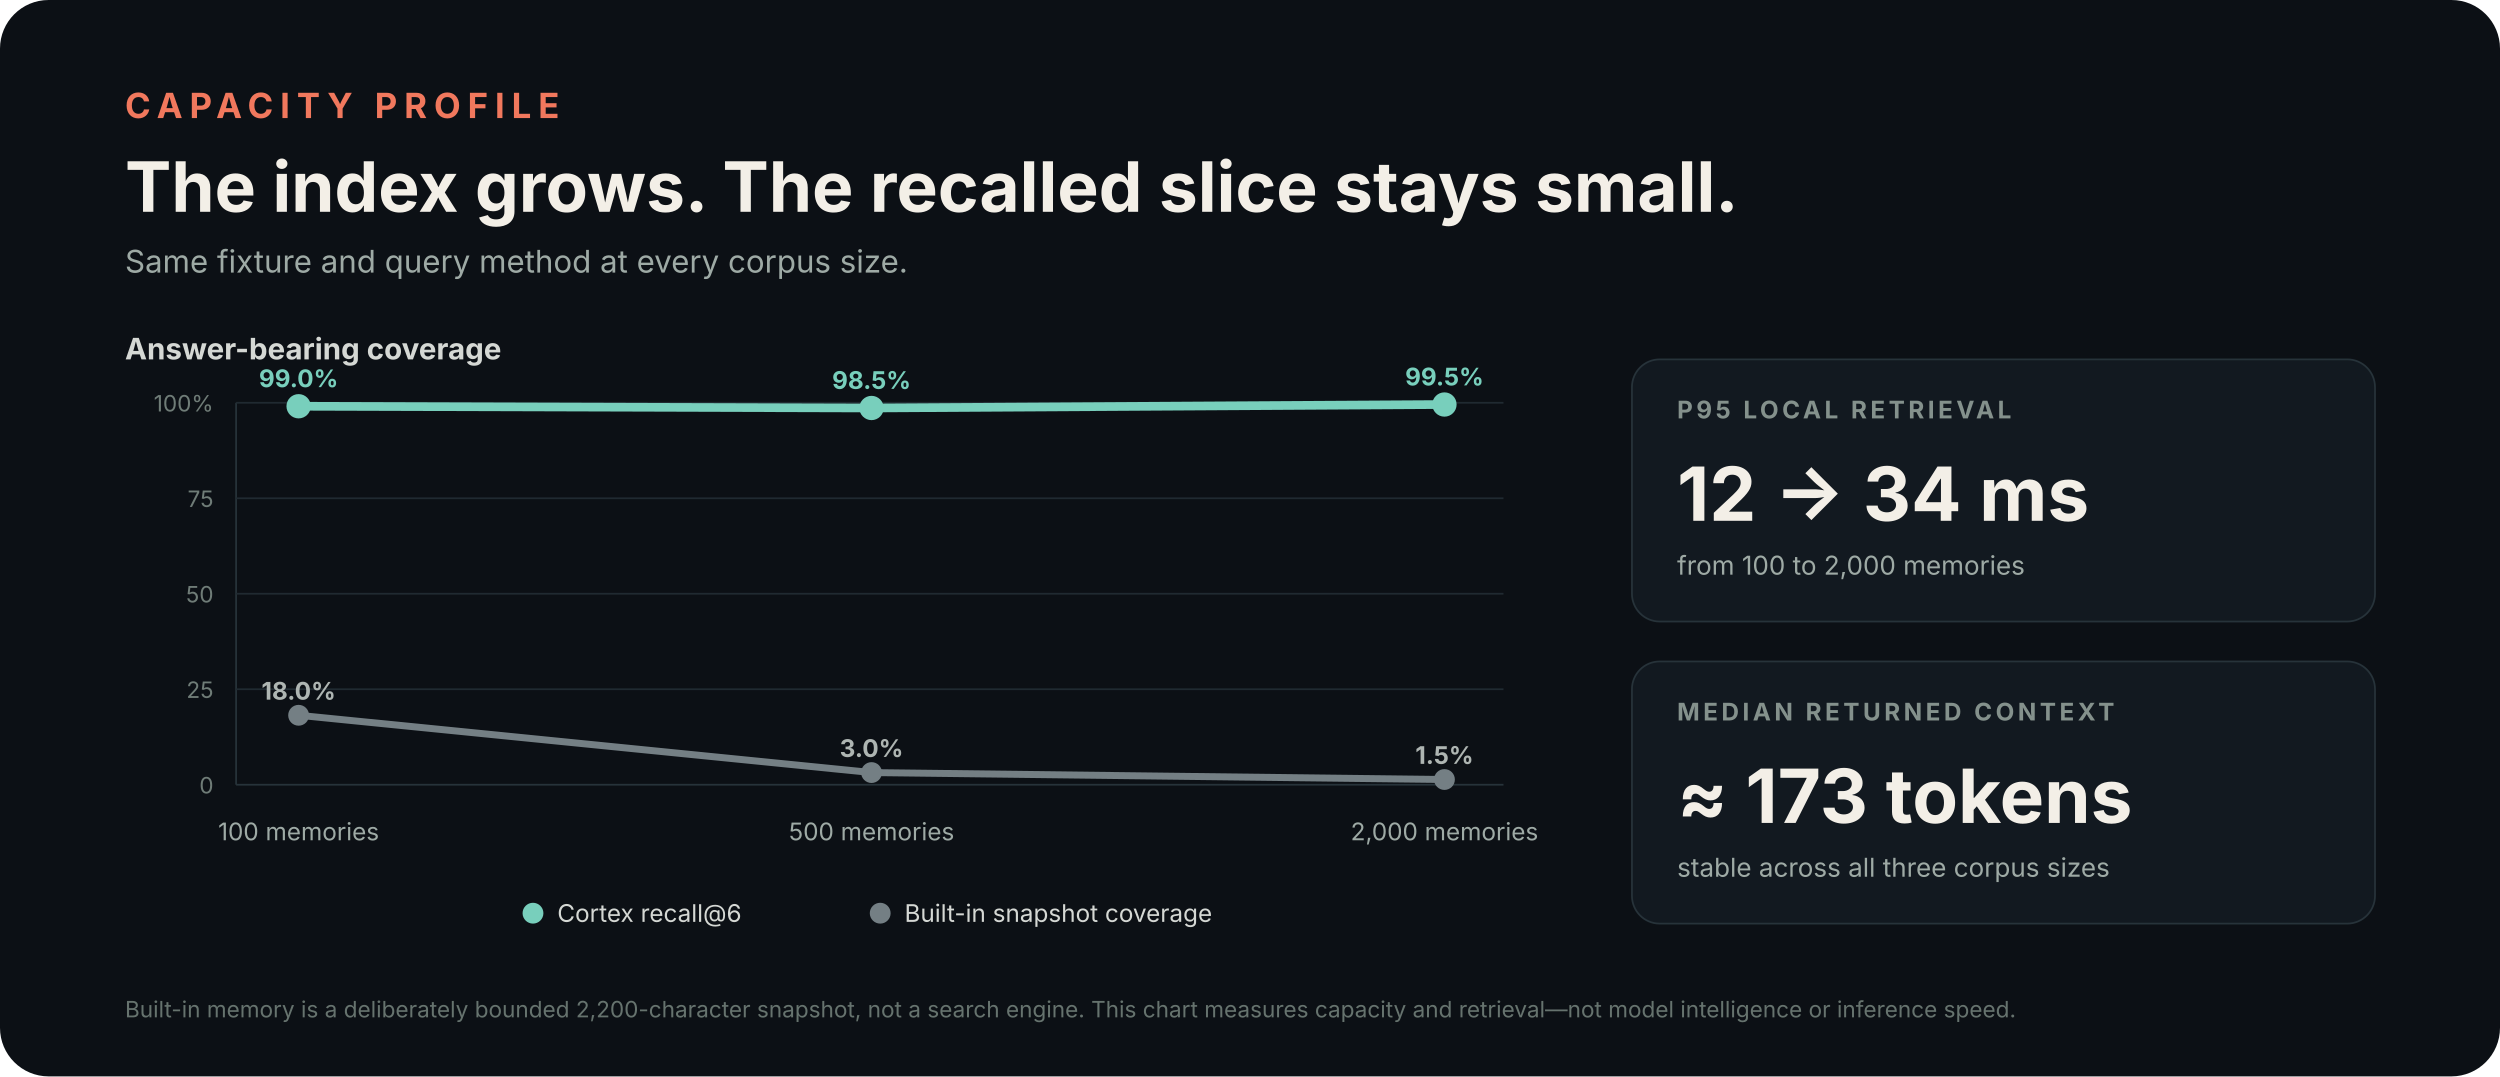
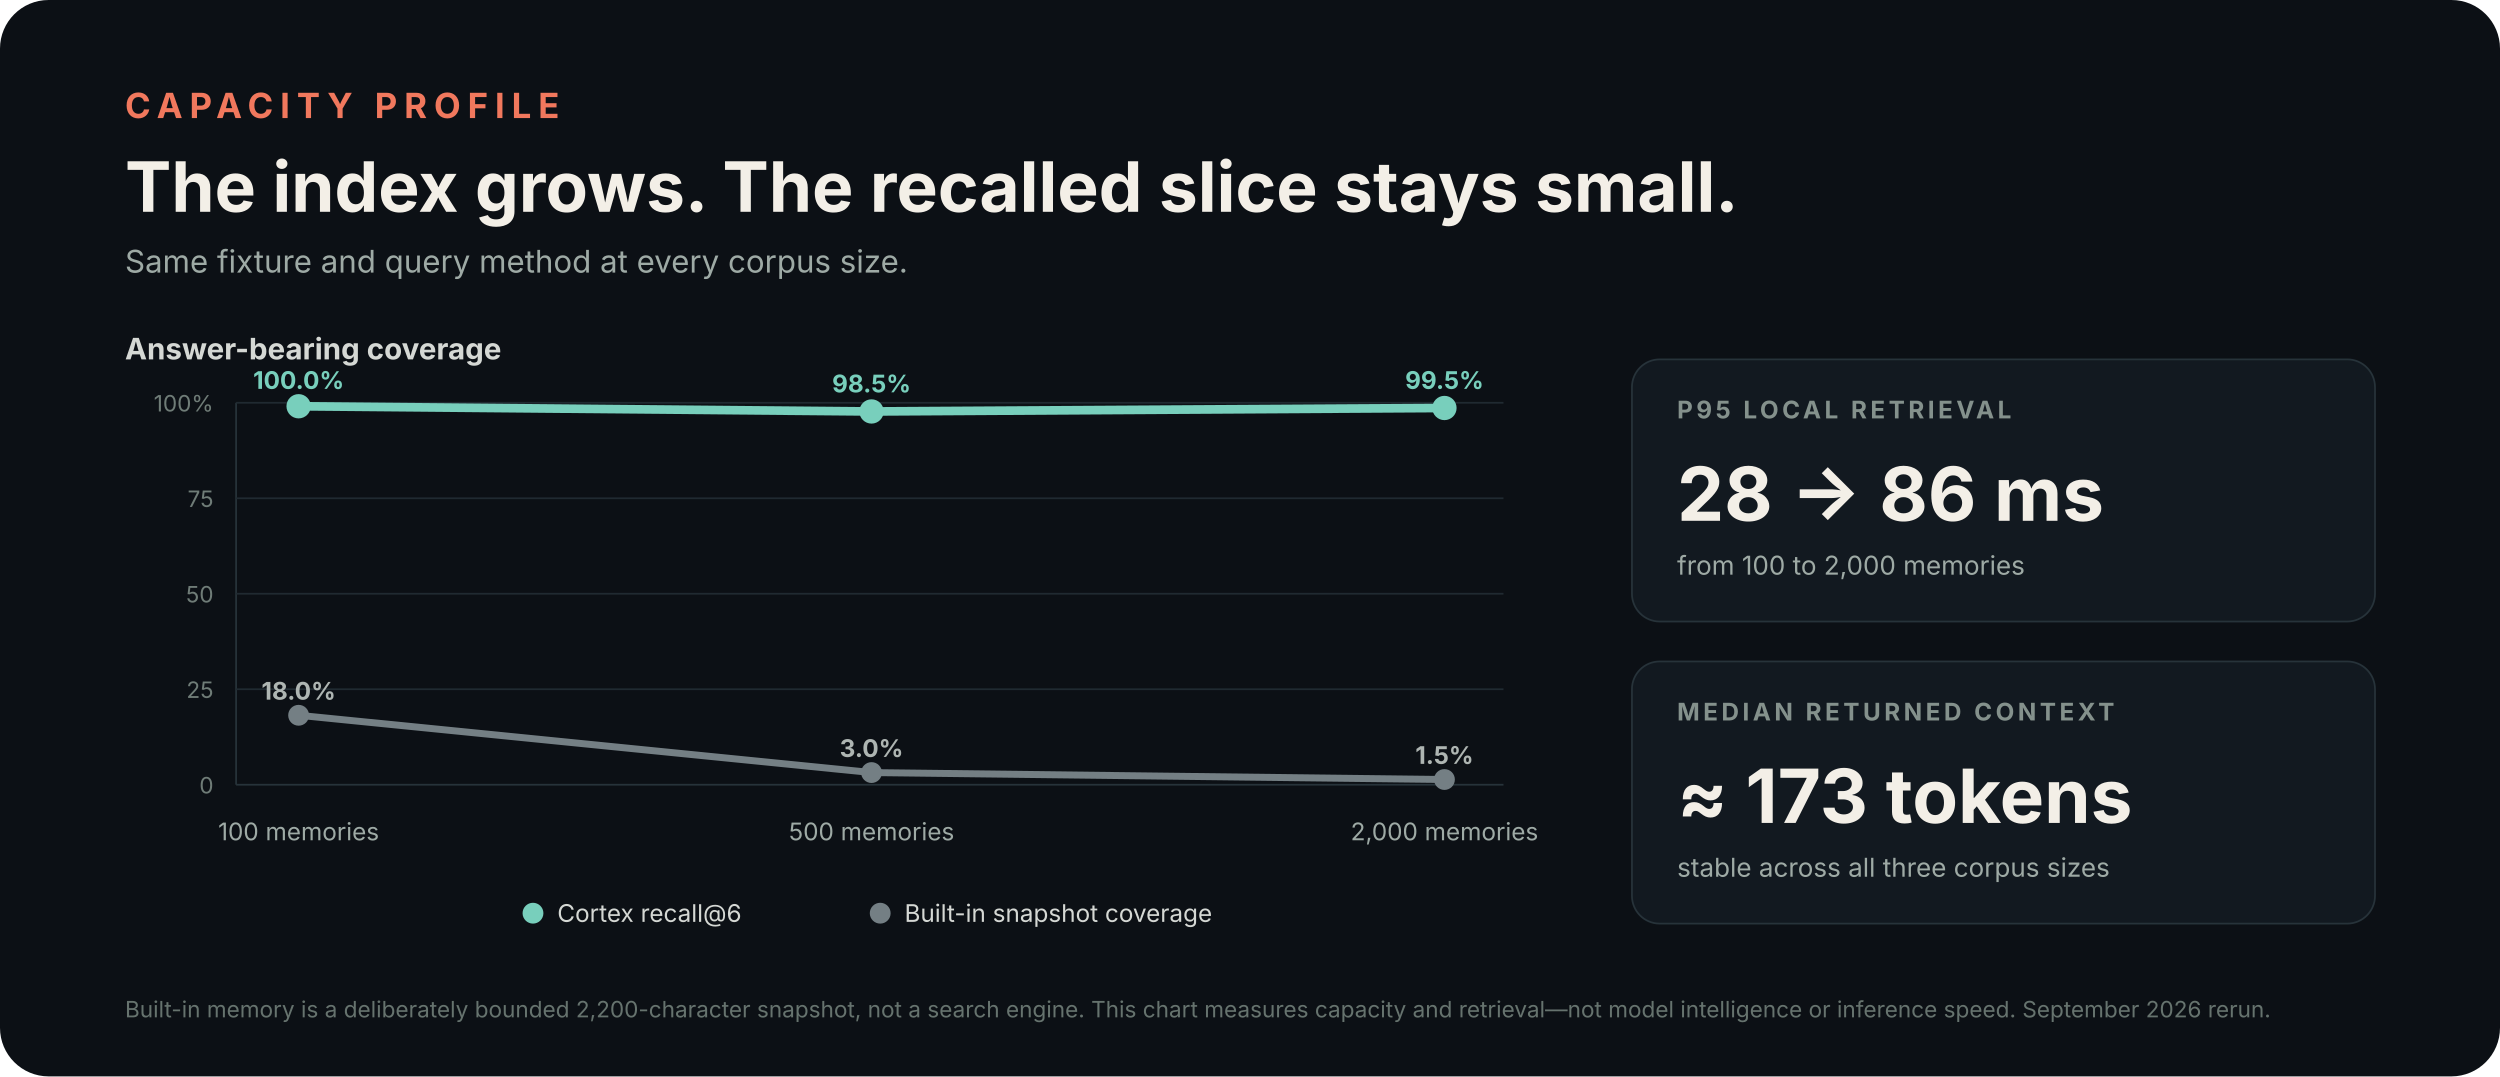
<svg xmlns="http://www.w3.org/2000/svg" width="1440" height="620" viewBox="0 0 1440 620" role="img" aria-labelledby="title description">
  <rect width="1440" height="620" rx="28" fill="#0c1015" />
  <g font-family="Inter, ui-sans-serif, -apple-system, BlinkMacSystemFont, 'Segoe UI', sans-serif">
    <text x="72" y="68" fill="#f1785d" font-size="20" font-weight="700" letter-spacing="4">CAPACITY PROFILE</text>
    <text x="72" y="122" fill="#f3efe7" font-size="40" font-weight="700">The index grows. The recalled slice stays small.</text>
    <text x="72" y="157" fill="#9eaaa5" font-size="18">Same fixture and query method at every corpus size.</text>
    <g transform="translate(72 207)">
      <text x="0" y="0" fill="#d5d8d4" font-size="17" font-weight="700">Answer-bearing coverage</text>
      <line x1="64" y1="245" x2="794" y2="245" stroke="#27333a" />
      <line x1="64" y1="25" x2="64" y2="245" stroke="#27333a" />
      <g fill="#6f7c77" font-size="13">
        <text x="51" y="250" text-anchor="end">0</text>
        <text x="51" y="195" text-anchor="end">25</text>
        <text x="51" y="140" text-anchor="end">50</text>
        <text x="51" y="85" text-anchor="end">75</text>
        <text x="51" y="30" text-anchor="end">100%</text>
      </g>
      <g stroke="#202a31">
        <line x1="64" y1="190" x2="794" y2="190" />
        <line x1="64" y1="135" x2="794" y2="135" />
        <line x1="64" y1="80" x2="794" y2="80" />
        <line x1="64" y1="25" x2="794" y2="25" />
      </g>
-       <path d="M100 27 L430 28 L760 26" fill="none" stroke="#78cfbc" stroke-width="5" stroke-linecap="round" />
+       <path d="M100 27 L430 30 L760 28" fill="none" stroke="#78cfbc" stroke-width="5" stroke-linecap="round" />
      <path d="M100 205 L430 238 L760 242" fill="none" stroke="#747f84" stroke-width="4" stroke-linecap="round" />
      <g fill="#78cfbc">
        <circle cx="100" cy="27" r="7" />
-         <circle cx="430" cy="28" r="7" />
-         <circle cx="760" cy="26" r="7" />
+         <circle cx="430" cy="30" r="7" />
+         <circle cx="760" cy="28" r="7" />
      </g>
      <g fill="#747f84">
        <circle cx="100" cy="205" r="6" />
        <circle cx="430" cy="238" r="6" />
        <circle cx="760" cy="242" r="6" />
      </g>
      <g fill="#9eaaa5" font-size="14">
        <text x="100" y="277" text-anchor="middle">100 memories</text>
        <text x="430" y="277" text-anchor="middle">500 memories</text>
        <text x="760" y="277" text-anchor="middle">2,000 memories</text>
      </g>
      <g font-size="14" font-weight="700">
-         <text x="100" y="16" fill="#78cfbc" text-anchor="middle">99.0%</text>
-         <text x="430" y="17" fill="#78cfbc" text-anchor="middle">98.5%</text>
-         <text x="760" y="15" fill="#78cfbc" text-anchor="middle">99.5%</text>
+         <text x="100" y="17" fill="#78cfbc" text-anchor="middle">100.0%</text>
+         <text x="430" y="19" fill="#78cfbc" text-anchor="middle">98.5%</text>
+         <text x="760" y="17" fill="#78cfbc" text-anchor="middle">99.5%</text>
        <text x="100" y="196" fill="#aeb5b2" text-anchor="middle">18.0%</text>
        <text x="430" y="229" fill="#aeb5b2" text-anchor="middle">3.0%</text>
        <text x="760" y="233" fill="#aeb5b2" text-anchor="middle">1.5%</text>
      </g>
      <g font-size="14">
        <circle cx="235" cy="319" r="6" fill="#78cfbc" />
        <text x="249" y="324" fill="#d5d8d4">Cortex recall@6</text>
        <circle cx="435" cy="319" r="6" fill="#747f84" />
        <text x="449" y="324" fill="#d5d8d4">Built-in snapshot coverage</text>
      </g>
    </g>
    <g transform="translate(940 207)">
      <rect width="428" height="151" rx="16" fill="#121920" stroke="#27333a" />
      <text x="26" y="34" fill="#84918c" font-size="14" font-weight="700" letter-spacing="2">P95 LOCAL RETRIEVAL</text>
-       <text x="26" y="93" fill="#f3efe7" font-size="43" font-weight="750">12 → 34 ms</text>
+       <text x="26" y="93" fill="#f3efe7" font-size="43" font-weight="750">28 → 86 ms</text>
      <text x="26" y="124" fill="#9eaaa5" font-size="15">from 100 to 2,000 memories</text>
      <rect y="174" width="428" height="151" rx="16" fill="#121920" stroke="#27333a" />
      <text x="26" y="208" fill="#84918c" font-size="14" font-weight="700" letter-spacing="2">MEDIAN RETURNED CONTEXT</text>
      <text x="26" y="267" fill="#f3efe7" font-size="43" font-weight="750">≈ 173 tokens</text>
      <text x="26" y="298" fill="#9eaaa5" font-size="15">stable across all three corpus sizes</text>
    </g>
-     <text x="72" y="586" fill="#66736e" font-size="13">Built-in memory is a deliberately bounded 2,200-character snapshot, not a search engine. This chart measures capacity and retrieval—not model intelligence or inference speed.</text>
+     <text x="72" y="586" fill="#66736e" font-size="13">Built-in memory is a deliberately bounded 2,200-character snapshot, not a search engine. This chart measures capacity and retrieval—not model intelligence or inference speed. September 2026 rerun.</text>
  </g>
</svg>
